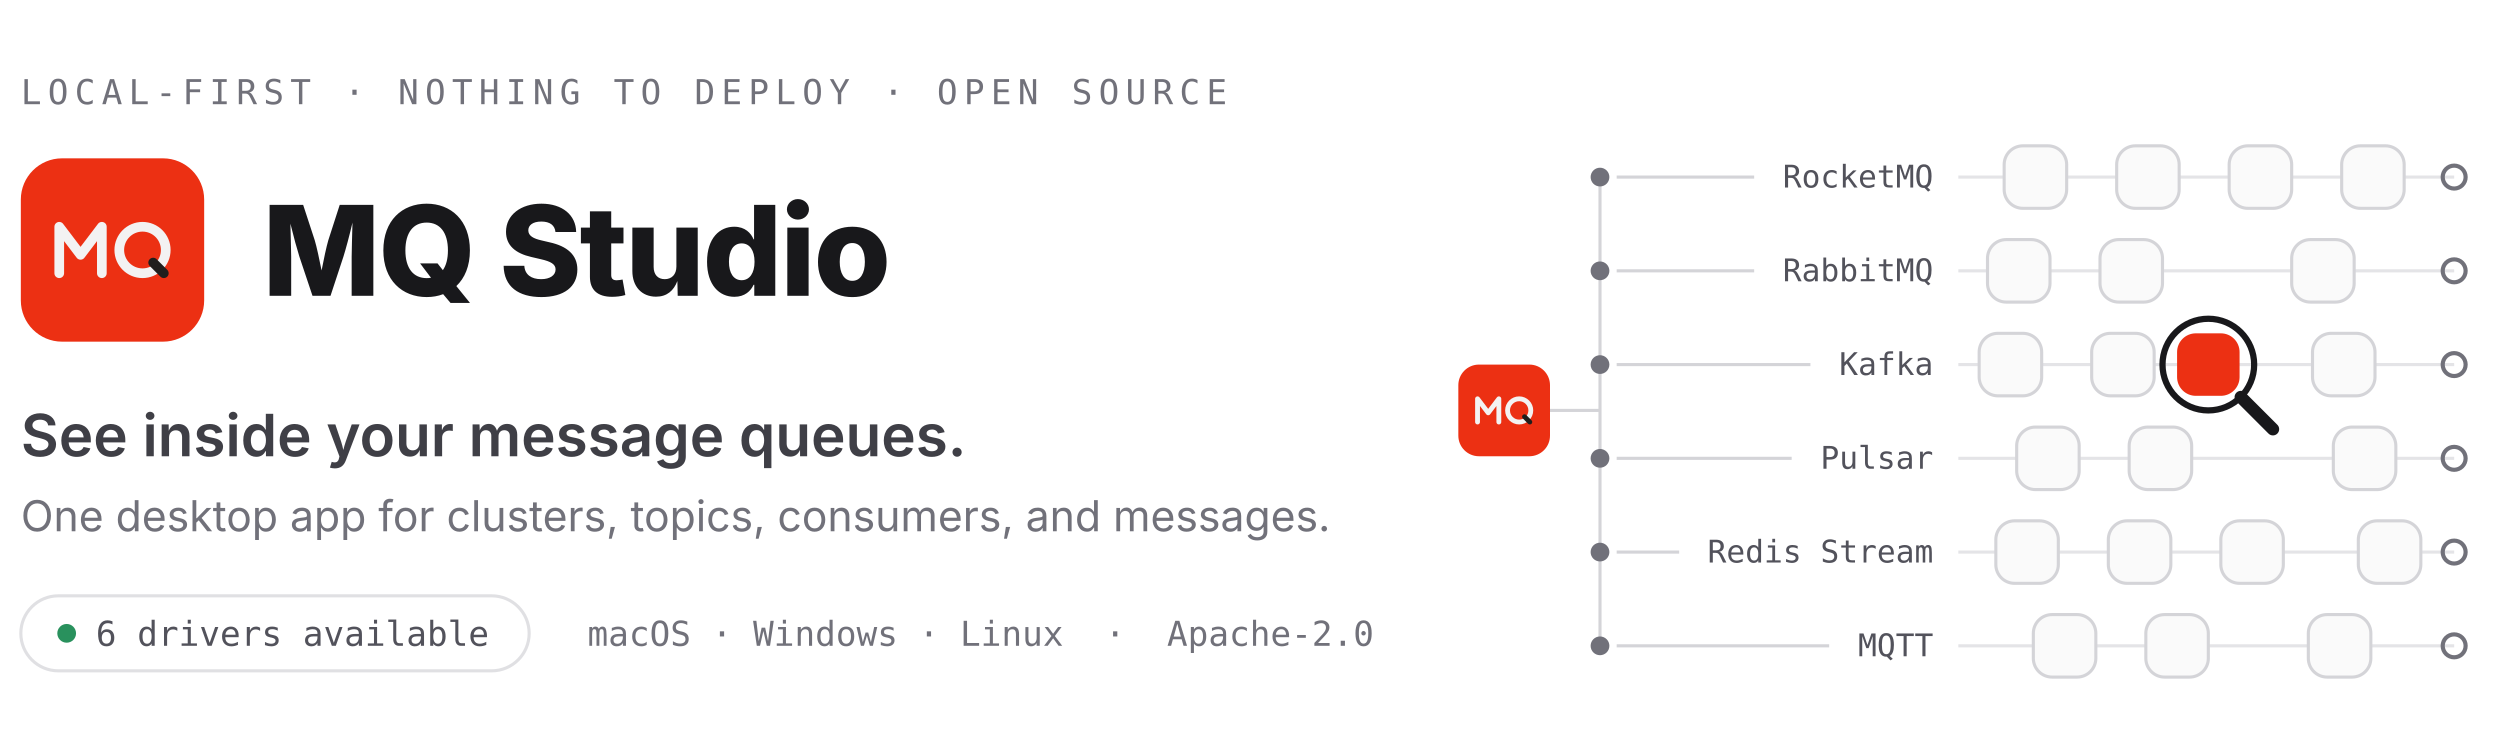
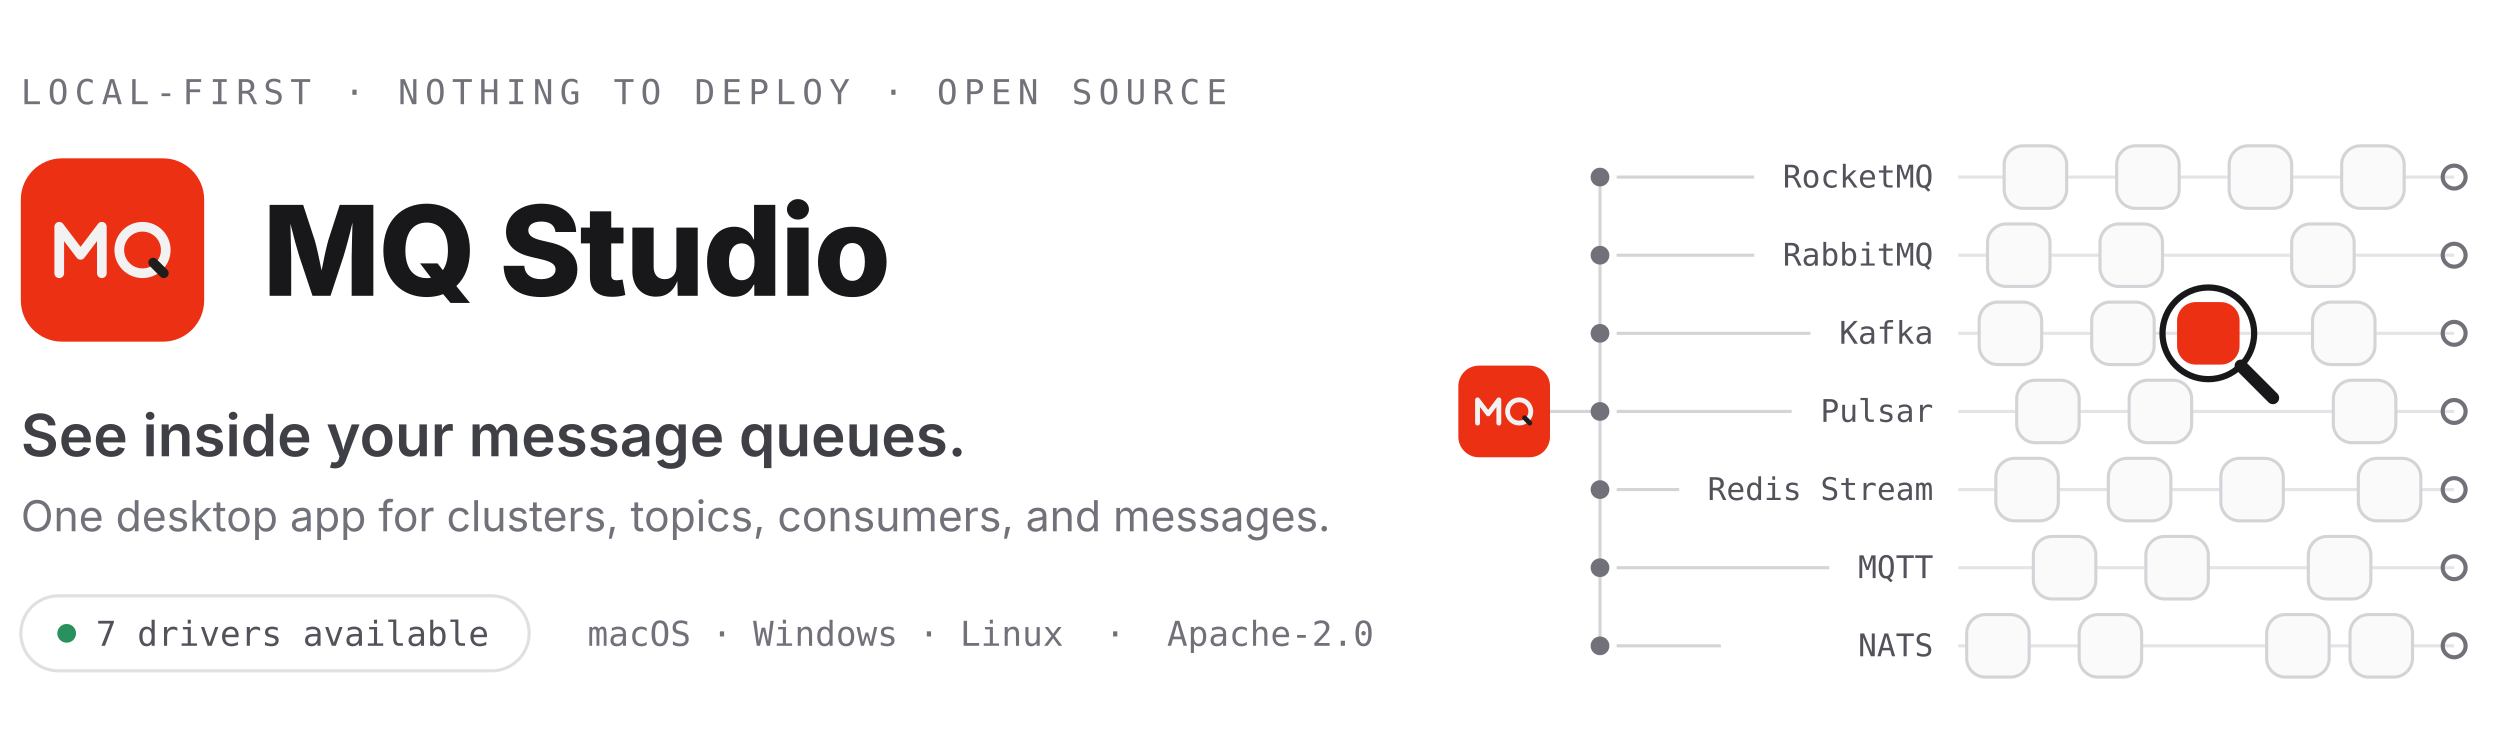
<svg xmlns="http://www.w3.org/2000/svg" width="1200" height="360" viewBox="0 0 1200 360" role="img" aria-labelledby="t d">
  <text x="10" y="50" font-family="ui-monospace,'SF Mono',Menlo,Consolas,monospace" font-size="16.5" letter-spacing="3" fill="#71717A">LOCAL-FIRST · NOTHING TO DEPLOY · OPEN SOURCE</text>
  <g id="lockup">
    <rect x="10" y="76" width="88" height="88" rx="19.8" fill="#EC3013" />
    <g transform="translate(22.86 96.761) scale(0.46478)" fill="none" stroke-width="10">
      <path d="M12 74 L12 26 L34 55 L56 26 L56 74" stroke="#F3F2F2" stroke-linejoin="round" stroke-linecap="round" />
      <circle cx="98" cy="50" r="24" stroke="#F3F2F2" />
      <line x1="109" y1="63" x2="120" y2="74" stroke="#201E1D" stroke-linecap="round" />
    </g>
    <text x="126" y="142" font-family="-apple-system,'PingFang SC','Segoe UI','Microsoft YaHei',system-ui,sans-serif" font-size="60" font-weight="800" letter-spacing="-1" fill="#18181B">MQ Studio</text>
  </g>
  <text x="10" y="219" font-family="-apple-system,'PingFang SC','Segoe UI','Microsoft YaHei',system-ui,sans-serif" font-size="28" font-weight="600" fill="#3F3F46">See inside your message queues.</text>
  <text x="10" y="255" font-family="-apple-system,'PingFang SC','Segoe UI','Microsoft YaHei',system-ui,sans-serif" font-size="20.5" fill="#71717A">One desktop app for clusters, topics, consumers, and messages.</text>
  <g id="meta">
    <rect x="10" y="286" width="244" height="36" rx="18" fill="none" stroke="#E0E0E3" stroke-width="1.5" />
    <circle cx="32" cy="304" r="4.5" fill="#29915D" />
-     <text x="46" y="310" font-family="ui-monospace,'SF Mono',Menlo,Consolas,monospace" font-size="16.5" fill="#52525B">6 drivers available</text>
+     <text x="46" y="310" font-family="ui-monospace,'SF Mono',Menlo,Consolas,monospace" font-size="16.5" fill="#52525B">7 drivers available</text>
    <text x="282" y="310" font-family="ui-monospace,'SF Mono',Menlo,Consolas,monospace" font-size="16.5" fill="#71717A">macOS · Windows · Linux  ·  Apache-2.0</text>
  </g>
  <g id="drivers">
-     <rect x="700" y="175" width="44" height="44" rx="9.9" fill="#EC3013" />
-     <g transform="translate(706.43 185.38) scale(0.23239)" fill="none" stroke-width="10">
+     <rect x="700" y="175.5" width="44" height="44" rx="9.9" fill="#EC3013" />
+     <g transform="translate(706.43 185.88) scale(0.23239)" fill="none" stroke-width="10">
      <path d="M12 74 L12 26 L34 55 L56 26 L56 74" stroke="#F3F2F2" stroke-linejoin="round" stroke-linecap="round" />
      <circle cx="98" cy="50" r="24" stroke="#F3F2F2" />
      <line x1="109" y1="63" x2="120" y2="74" stroke="#201E1D" stroke-linecap="round" />
    </g>
-     <line x1="744" y1="197" x2="768" y2="197" stroke="#D4D4D8" stroke-width="1.5" />
+     <line x1="744" y1="197.5" x2="768" y2="197.5" stroke="#D4D4D8" stroke-width="1.5" />
    <line x1="768" y1="85" x2="768" y2="310" stroke="#D4D4D8" stroke-width="1.5" />
    <line x1="776" y1="85" x2="842" y2="85" stroke="#D4D4D8" stroke-width="1.5" />
    <text x="928" y="90" text-anchor="end" font-family="ui-monospace,'SF Mono',Menlo,Consolas,monospace" font-size="15" fill="#52525B">RocketMQ</text>
    <line x1="940" y1="85" x2="1178" y2="85" stroke="#E4E4E7" stroke-width="1.5" />
    <circle cx="768" cy="85" r="4.5" fill="#71717A" />
    <circle cx="1178" cy="85" r="5.5" fill="none" stroke="#71717A" stroke-width="2" />
    <rect x="962" y="70" width="30" height="30" rx="9" fill="#FAFAFA" stroke="#D4D4D8" stroke-width="1.5" />
    <rect x="1016" y="70" width="30" height="30" rx="9" fill="#FAFAFA" stroke="#D4D4D8" stroke-width="1.5" />
    <rect x="1070" y="70" width="30" height="30" rx="9" fill="#FAFAFA" stroke="#D4D4D8" stroke-width="1.5" />
    <rect x="1124" y="70" width="30" height="30" rx="9" fill="#FAFAFA" stroke="#D4D4D8" stroke-width="1.5" />
-     <line x1="776" y1="130" x2="842" y2="130" stroke="#D4D4D8" stroke-width="1.5" />
-     <text x="928" y="135" text-anchor="end" font-family="ui-monospace,'SF Mono',Menlo,Consolas,monospace" font-size="15" fill="#52525B">RabbitMQ</text>
-     <line x1="940" y1="130" x2="1178" y2="130" stroke="#E4E4E7" stroke-width="1.5" />
-     <circle cx="768" cy="130" r="4.5" fill="#71717A" />
-     <circle cx="1178" cy="130" r="5.5" fill="none" stroke="#71717A" stroke-width="2" />
-     <rect x="954" y="115" width="30" height="30" rx="9" fill="#FAFAFA" stroke="#D4D4D8" stroke-width="1.5" />
-     <rect x="1008" y="115" width="30" height="30" rx="9" fill="#FAFAFA" stroke="#D4D4D8" stroke-width="1.5" />
-     <rect x="1100" y="115" width="30" height="30" rx="9" fill="#FAFAFA" stroke="#D4D4D8" stroke-width="1.5" />
-     <line x1="776" y1="175" x2="869" y2="175" stroke="#D4D4D8" stroke-width="1.5" />
-     <text x="928" y="180" text-anchor="end" font-family="ui-monospace,'SF Mono',Menlo,Consolas,monospace" font-size="15" fill="#52525B">Kafka</text>
-     <line x1="940" y1="175" x2="1178" y2="175" stroke="#E4E4E7" stroke-width="1.5" />
-     <circle cx="768" cy="175" r="4.5" fill="#71717A" />
-     <circle cx="1178" cy="175" r="5.5" fill="none" stroke="#71717A" stroke-width="2" />
-     <rect x="950" y="160" width="30" height="30" rx="9" fill="#FAFAFA" stroke="#D4D4D8" stroke-width="1.5" />
-     <rect x="1004" y="160" width="30" height="30" rx="9" fill="#FAFAFA" stroke="#D4D4D8" stroke-width="1.5" />
-     <rect x="1110" y="160" width="30" height="30" rx="9" fill="#FAFAFA" stroke="#D4D4D8" stroke-width="1.5" />
-     <rect x="1045" y="160" width="30" height="30" rx="9" fill="#EC3013" />
-     <line x1="776" y1="220" x2="860" y2="220" stroke="#D4D4D8" stroke-width="1.5" />
-     <text x="928" y="225" text-anchor="end" font-family="ui-monospace,'SF Mono',Menlo,Consolas,monospace" font-size="15" fill="#52525B">Pulsar</text>
-     <line x1="940" y1="220" x2="1178" y2="220" stroke="#E4E4E7" stroke-width="1.5" />
-     <circle cx="768" cy="220" r="4.5" fill="#71717A" />
-     <circle cx="1178" cy="220" r="5.5" fill="none" stroke="#71717A" stroke-width="2" />
-     <rect x="968" y="205" width="30" height="30" rx="9" fill="#FAFAFA" stroke="#D4D4D8" stroke-width="1.5" />
-     <rect x="1022" y="205" width="30" height="30" rx="9" fill="#FAFAFA" stroke="#D4D4D8" stroke-width="1.5" />
-     <rect x="1120" y="205" width="30" height="30" rx="9" fill="#FAFAFA" stroke="#D4D4D8" stroke-width="1.5" />
-     <line x1="776" y1="265" x2="806" y2="265" stroke="#D4D4D8" stroke-width="1.5" />
-     <text x="928" y="270" text-anchor="end" font-family="ui-monospace,'SF Mono',Menlo,Consolas,monospace" font-size="15" fill="#52525B">Redis Stream</text>
-     <line x1="940" y1="265" x2="1178" y2="265" stroke="#E4E4E7" stroke-width="1.5" />
-     <circle cx="768" cy="265" r="4.5" fill="#71717A" />
-     <circle cx="1178" cy="265" r="5.5" fill="none" stroke="#71717A" stroke-width="2" />
-     <rect x="958" y="250" width="30" height="30" rx="9" fill="#FAFAFA" stroke="#D4D4D8" stroke-width="1.5" />
-     <rect x="1012" y="250" width="30" height="30" rx="9" fill="#FAFAFA" stroke="#D4D4D8" stroke-width="1.5" />
-     <rect x="1066" y="250" width="30" height="30" rx="9" fill="#FAFAFA" stroke="#D4D4D8" stroke-width="1.5" />
-     <rect x="1132" y="250" width="30" height="30" rx="9" fill="#FAFAFA" stroke="#D4D4D8" stroke-width="1.5" />
-     <line x1="776" y1="310" x2="878" y2="310" stroke="#D4D4D8" stroke-width="1.5" />
-     <text x="928" y="315" text-anchor="end" font-family="ui-monospace,'SF Mono',Menlo,Consolas,monospace" font-size="15" fill="#52525B">MQTT</text>
+     <line x1="776" y1="122.5" x2="842" y2="122.5" stroke="#D4D4D8" stroke-width="1.5" />
+     <text x="928" y="127.5" text-anchor="end" font-family="ui-monospace,'SF Mono',Menlo,Consolas,monospace" font-size="15" fill="#52525B">RabbitMQ</text>
+     <line x1="940" y1="122.5" x2="1178" y2="122.5" stroke="#E4E4E7" stroke-width="1.5" />
+     <circle cx="768" cy="122.5" r="4.5" fill="#71717A" />
+     <circle cx="1178" cy="122.5" r="5.5" fill="none" stroke="#71717A" stroke-width="2" />
+     <rect x="954" y="107.5" width="30" height="30" rx="9" fill="#FAFAFA" stroke="#D4D4D8" stroke-width="1.5" />
+     <rect x="1008" y="107.5" width="30" height="30" rx="9" fill="#FAFAFA" stroke="#D4D4D8" stroke-width="1.5" />
+     <rect x="1100" y="107.5" width="30" height="30" rx="9" fill="#FAFAFA" stroke="#D4D4D8" stroke-width="1.5" />
+     <line x1="776" y1="160" x2="869" y2="160" stroke="#D4D4D8" stroke-width="1.5" />
+     <text x="928" y="165" text-anchor="end" font-family="ui-monospace,'SF Mono',Menlo,Consolas,monospace" font-size="15" fill="#52525B">Kafka</text>
+     <line x1="940" y1="160" x2="1178" y2="160" stroke="#E4E4E7" stroke-width="1.5" />
+     <circle cx="768" cy="160" r="4.5" fill="#71717A" />
+     <circle cx="1178" cy="160" r="5.5" fill="none" stroke="#71717A" stroke-width="2" />
+     <rect x="950" y="145" width="30" height="30" rx="9" fill="#FAFAFA" stroke="#D4D4D8" stroke-width="1.5" />
+     <rect x="1004" y="145" width="30" height="30" rx="9" fill="#FAFAFA" stroke="#D4D4D8" stroke-width="1.5" />
+     <rect x="1110" y="145" width="30" height="30" rx="9" fill="#FAFAFA" stroke="#D4D4D8" stroke-width="1.5" />
+     <rect x="1045" y="145" width="30" height="30" rx="9" fill="#EC3013" />
+     <line x1="776" y1="197.5" x2="860" y2="197.5" stroke="#D4D4D8" stroke-width="1.5" />
+     <text x="928" y="202.5" text-anchor="end" font-family="ui-monospace,'SF Mono',Menlo,Consolas,monospace" font-size="15" fill="#52525B">Pulsar</text>
+     <line x1="940" y1="197.5" x2="1178" y2="197.5" stroke="#E4E4E7" stroke-width="1.5" />
+     <circle cx="768" cy="197.5" r="4.5" fill="#71717A" />
+     <circle cx="1178" cy="197.5" r="5.5" fill="none" stroke="#71717A" stroke-width="2" />
+     <rect x="968" y="182.5" width="30" height="30" rx="9" fill="#FAFAFA" stroke="#D4D4D8" stroke-width="1.5" />
+     <rect x="1022" y="182.5" width="30" height="30" rx="9" fill="#FAFAFA" stroke="#D4D4D8" stroke-width="1.5" />
+     <rect x="1120" y="182.5" width="30" height="30" rx="9" fill="#FAFAFA" stroke="#D4D4D8" stroke-width="1.5" />
+     <line x1="776" y1="235" x2="806" y2="235" stroke="#D4D4D8" stroke-width="1.5" />
+     <text x="928" y="240" text-anchor="end" font-family="ui-monospace,'SF Mono',Menlo,Consolas,monospace" font-size="15" fill="#52525B">Redis Stream</text>
+     <line x1="940" y1="235" x2="1178" y2="235" stroke="#E4E4E7" stroke-width="1.5" />
+     <circle cx="768" cy="235" r="4.5" fill="#71717A" />
+     <circle cx="1178" cy="235" r="5.5" fill="none" stroke="#71717A" stroke-width="2" />
+     <rect x="958" y="220" width="30" height="30" rx="9" fill="#FAFAFA" stroke="#D4D4D8" stroke-width="1.5" />
+     <rect x="1012" y="220" width="30" height="30" rx="9" fill="#FAFAFA" stroke="#D4D4D8" stroke-width="1.5" />
+     <rect x="1066" y="220" width="30" height="30" rx="9" fill="#FAFAFA" stroke="#D4D4D8" stroke-width="1.5" />
+     <rect x="1132" y="220" width="30" height="30" rx="9" fill="#FAFAFA" stroke="#D4D4D8" stroke-width="1.5" />
+     <line x1="776" y1="272.5" x2="878" y2="272.5" stroke="#D4D4D8" stroke-width="1.5" />
+     <text x="928" y="277.5" text-anchor="end" font-family="ui-monospace,'SF Mono',Menlo,Consolas,monospace" font-size="15" fill="#52525B">MQTT</text>
+     <line x1="940" y1="272.5" x2="1178" y2="272.5" stroke="#E4E4E7" stroke-width="1.5" />
+     <circle cx="768" cy="272.5" r="4.5" fill="#71717A" />
+     <circle cx="1178" cy="272.5" r="5.5" fill="none" stroke="#71717A" stroke-width="2" />
+     <rect x="976" y="257.5" width="30" height="30" rx="9" fill="#FAFAFA" stroke="#D4D4D8" stroke-width="1.5" />
+     <rect x="1030" y="257.5" width="30" height="30" rx="9" fill="#FAFAFA" stroke="#D4D4D8" stroke-width="1.5" />
+     <rect x="1108" y="257.5" width="30" height="30" rx="9" fill="#FAFAFA" stroke="#D4D4D8" stroke-width="1.5" />
+     <line x1="776" y1="310" x2="826" y2="310" stroke="#D4D4D8" stroke-width="1.5" />
+     <text x="928" y="315" text-anchor="end" font-family="ui-monospace,'SF Mono',Menlo,Consolas,monospace" font-size="15" fill="#52525B">NATS</text>
    <line x1="940" y1="310" x2="1178" y2="310" stroke="#E4E4E7" stroke-width="1.5" />
    <circle cx="768" cy="310" r="4.5" fill="#71717A" />
    <circle cx="1178" cy="310" r="5.5" fill="none" stroke="#71717A" stroke-width="2" />
-     <rect x="976" y="295" width="30" height="30" rx="9" fill="#FAFAFA" stroke="#D4D4D8" stroke-width="1.5" />
-     <rect x="1030" y="295" width="30" height="30" rx="9" fill="#FAFAFA" stroke="#D4D4D8" stroke-width="1.5" />
-     <rect x="1108" y="295" width="30" height="30" rx="9" fill="#FAFAFA" stroke="#D4D4D8" stroke-width="1.5" />
+     <rect x="944" y="295" width="30" height="30" rx="9" fill="#FAFAFA" stroke="#D4D4D8" stroke-width="1.5" />
+     <rect x="998" y="295" width="30" height="30" rx="9" fill="#FAFAFA" stroke="#D4D4D8" stroke-width="1.5" />
+     <rect x="1088" y="295" width="30" height="30" rx="9" fill="#FAFAFA" stroke="#D4D4D8" stroke-width="1.5" />
+     <rect x="1128" y="295" width="30" height="30" rx="9" fill="#FAFAFA" stroke="#D4D4D8" stroke-width="1.5" />
  </g>
  <g id="inspect">
-     <circle cx="1060" cy="175" r="22" fill="none" stroke="#18181B" stroke-width="3" />
-     <line x1="1075.6" y1="190.6" x2="1091" y2="206" stroke="#18181B" stroke-width="6" stroke-linecap="round" />
+     <circle cx="1060" cy="160" r="22" fill="none" stroke="#18181B" stroke-width="3" />
+     <line x1="1075.6" y1="175.6" x2="1091" y2="191" stroke="#18181B" stroke-width="6" stroke-linecap="round" />
  </g>
</svg>
